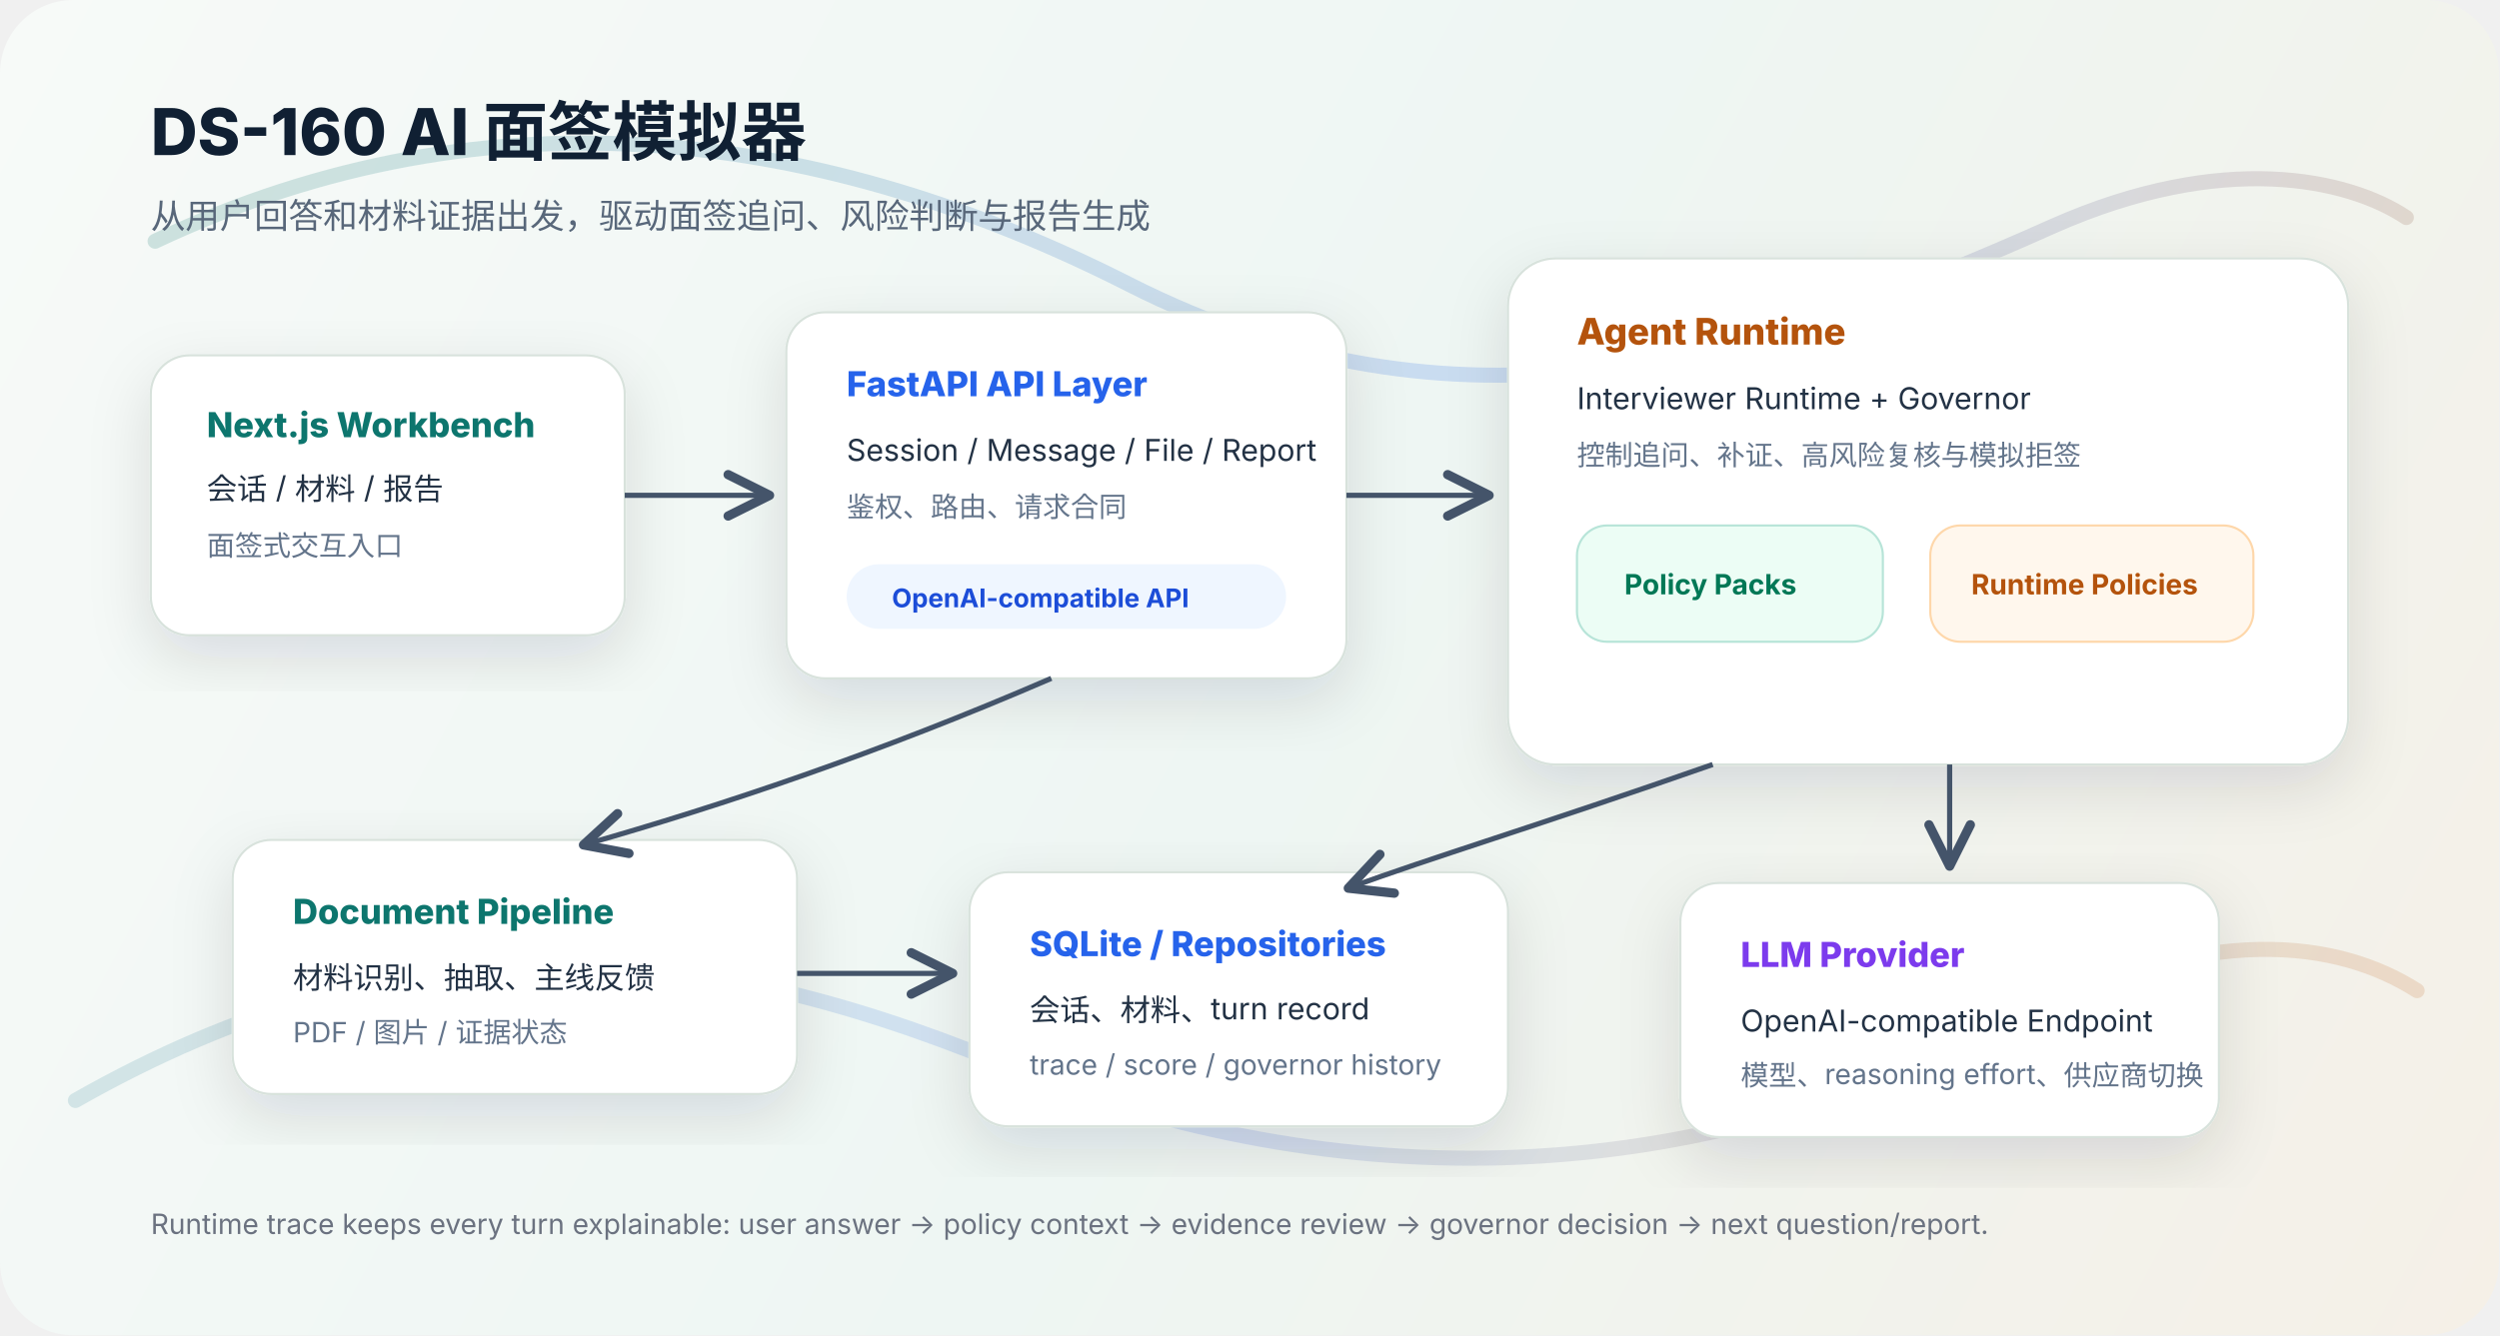
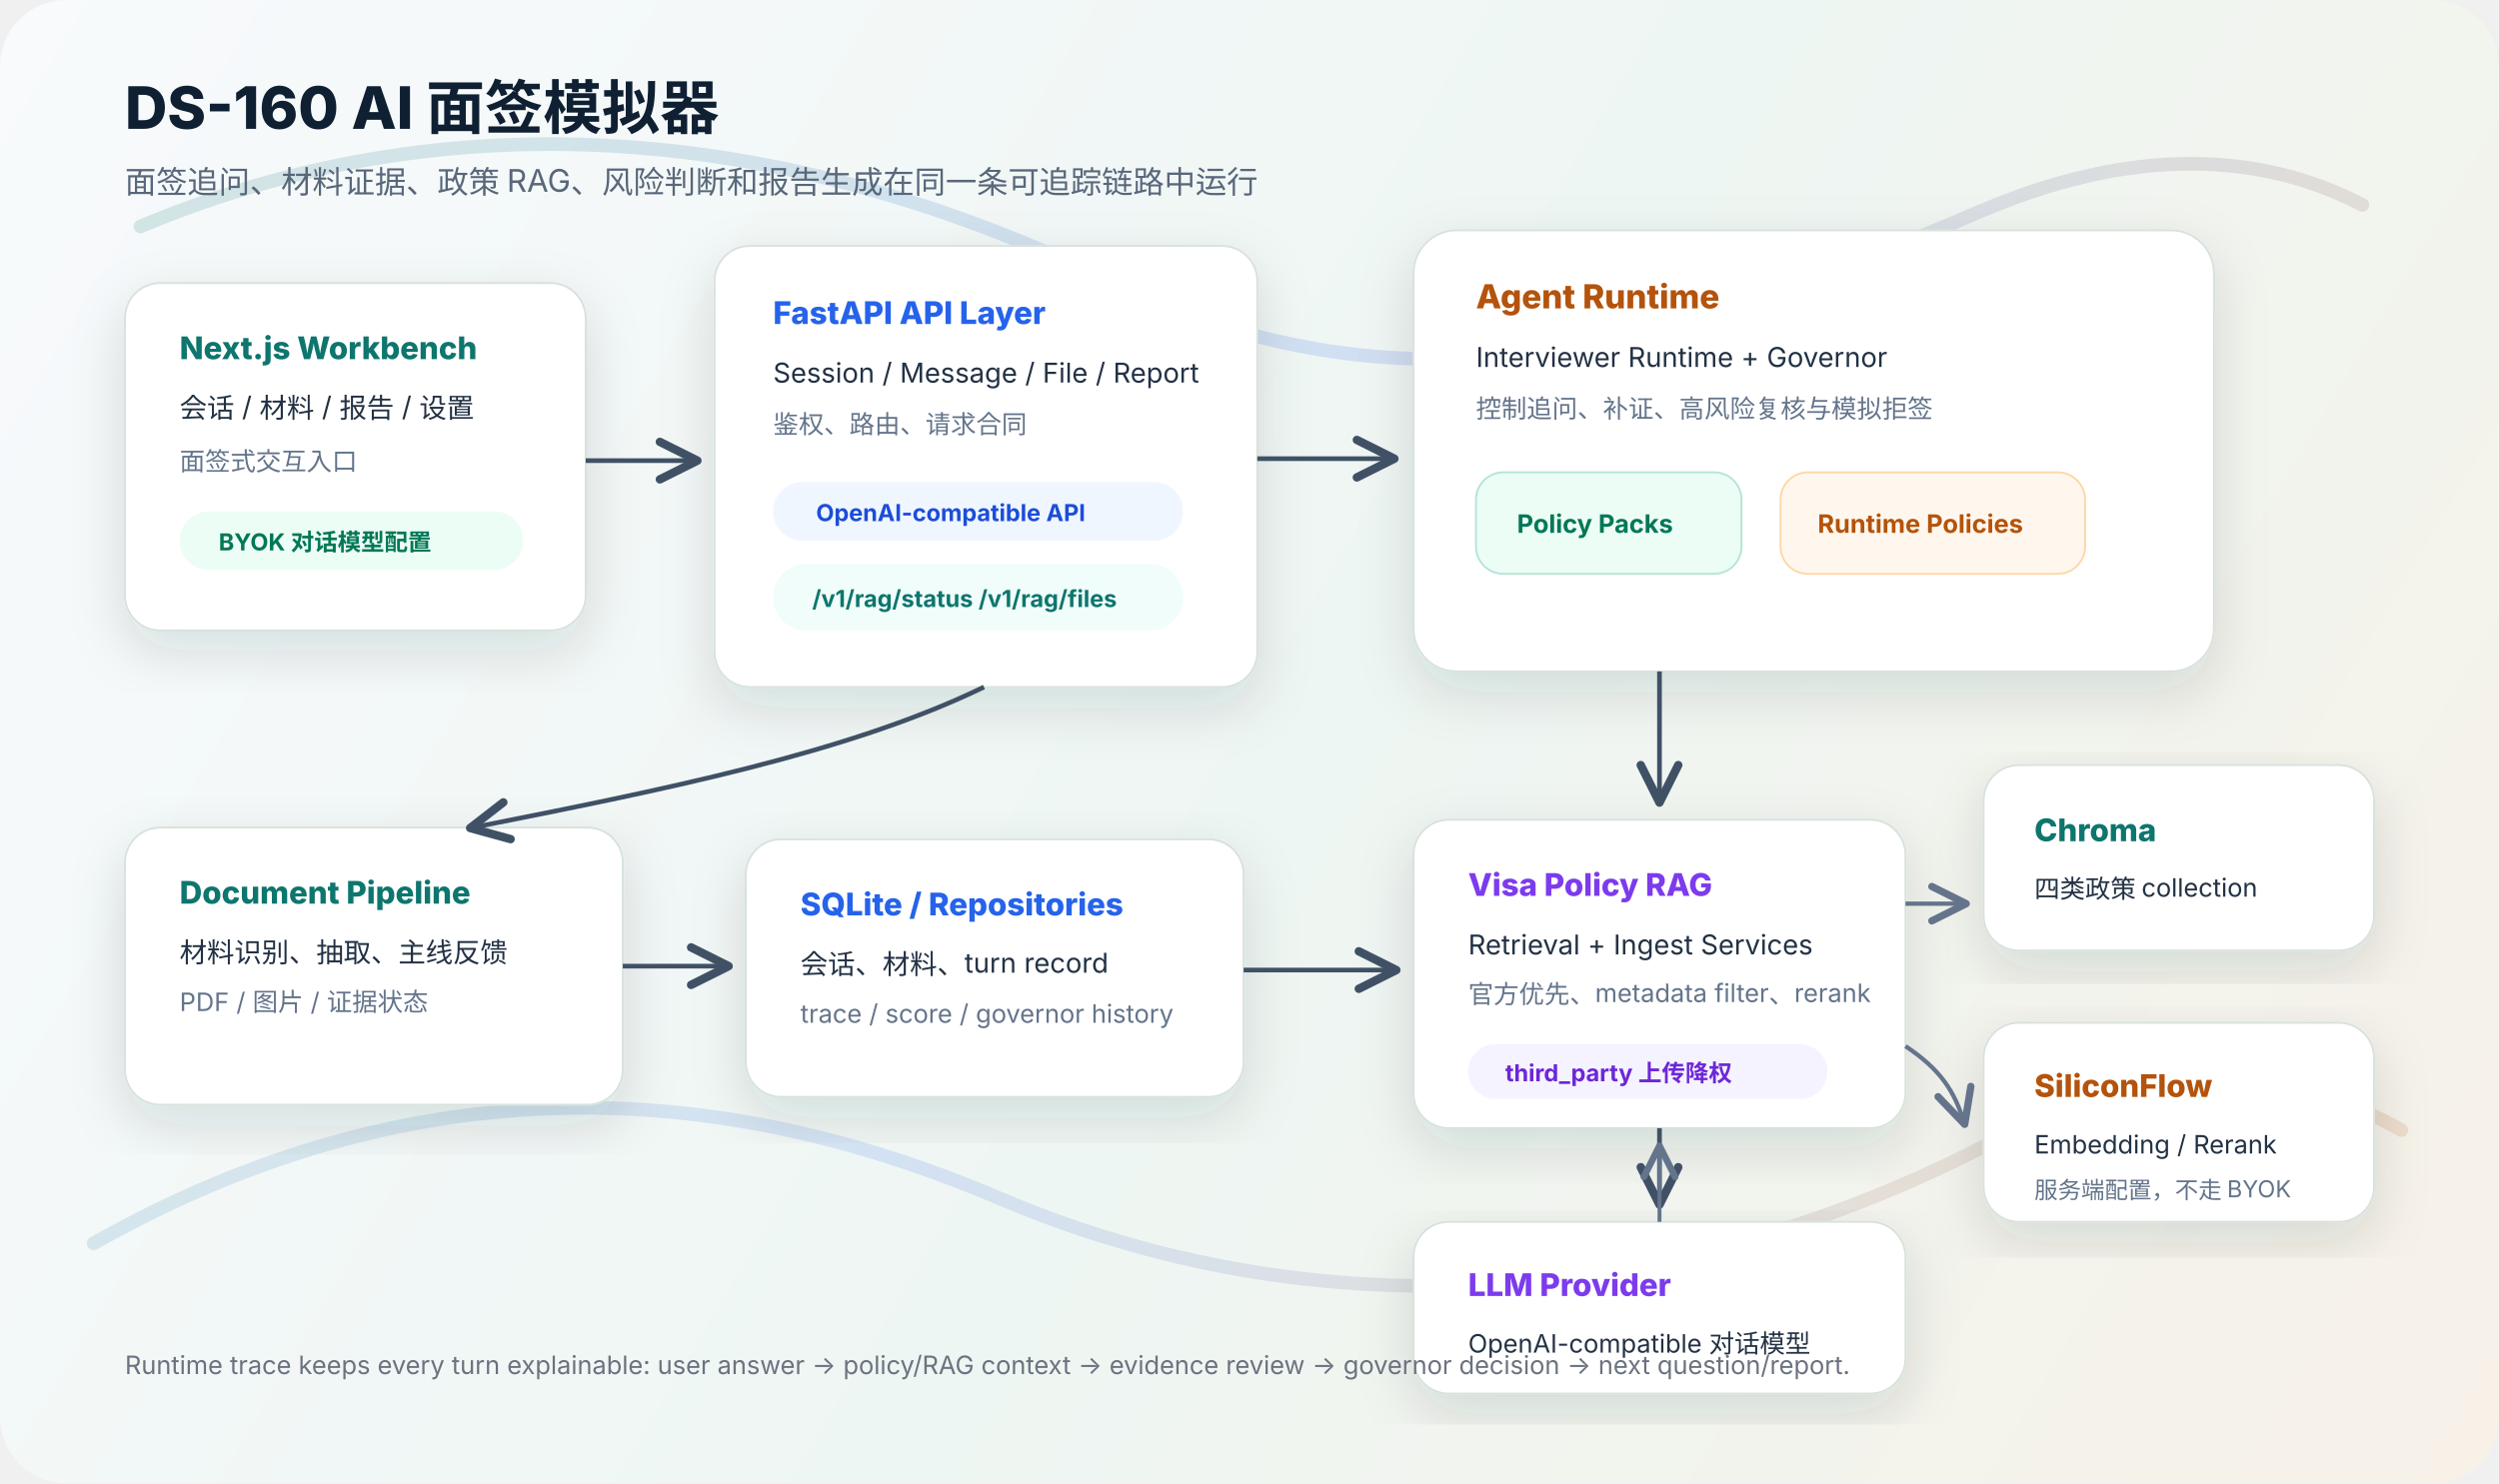
- <svg xmlns="http://www.w3.org/2000/svg" width="1160" height="620" viewBox="0 0 1160 620" fill="none" role="img" aria-labelledby="title desc">
+ <svg xmlns="http://www.w3.org/2000/svg" width="1280" height="760" viewBox="0 0 1280 760" fill="none" role="img" aria-labelledby="title desc">
  <defs>
-     <linearGradient id="bg" x1="0" y1="0" x2="1160" y2="620" gradientUnits="userSpaceOnUse">
-       <stop stop-color="#F7FAF8" />
+     <linearGradient id="bg" x1="0" y1="0" x2="1280" y2="760" gradientUnits="userSpaceOnUse">
+       <stop stop-color="#F8FAFC" />
      <stop offset="0.52" stop-color="#EEF6F3" />
-       <stop offset="1" stop-color="#F5F0E7" />
+       <stop offset="1" stop-color="#F7F1E8" />
    </linearGradient>
-     <linearGradient id="accent" x1="115" y1="78" x2="1032" y2="553" gradientUnits="userSpaceOnUse">
+     <linearGradient id="accent" x1="90" y1="80" x2="1175" y2="680" gradientUnits="userSpaceOnUse">
      <stop stop-color="#0F766E" />
-       <stop offset="0.55" stop-color="#2563EB" />
+       <stop offset="0.45" stop-color="#2563EB" />
      <stop offset="1" stop-color="#B45309" />
    </linearGradient>
-     <filter id="shadow" x="-20%" y="-20%" width="140%" height="140%" color-interpolation-filters="sRGB">
-       <feDropShadow dx="0" dy="10" stdDeviation="14" flood-color="#1F2937" flood-opacity="0.12" />
+     <filter id="shadow" x="-18%" y="-18%" width="136%" height="136%" color-interpolation-filters="sRGB">
+       <feDropShadow dx="0" dy="10" stdDeviation="14" flood-color="#1F2937" flood-opacity="0.13" />
    </filter>
    <marker id="arrow" markerWidth="10" markerHeight="10" refX="8.5" refY="5" orient="auto">
-       <path d="M1 1L9 5L1 9" stroke="#44546A" stroke-width="1.8" stroke-linecap="round" stroke-linejoin="round" />
+       <path d="M1 1L9 5L1 9" stroke="#405166" stroke-width="1.8" stroke-linecap="round" stroke-linejoin="round" />
+     </marker>
+     <marker id="softArrow" markerWidth="10" markerHeight="10" refX="8.5" refY="5" orient="auto">
+       <path d="M1 1L9 5L1 9" stroke="#64748B" stroke-width="1.7" stroke-linecap="round" stroke-linejoin="round" />
    </marker>
  </defs>
-   <rect width="1160" height="620" rx="34" fill="url(#bg)" />
-   <path d="M72 112C229 38 384 61 524 132C676 209 810 169 953 105C1032 70 1090 83 1117 101" stroke="url(#accent)" stroke-width="7" stroke-linecap="round" opacity="0.18" />
-   <path d="M35 511C188 424 321 435 463 493C614 555 778 556 933 475C1025 427 1086 437 1122 460" stroke="url(#accent)" stroke-width="7" stroke-linecap="round" opacity="0.15" />
-   <text x="70" y="72" fill="#102033" font-family="Inter, ui-sans-serif, system-ui, -apple-system, BlinkMacSystemFont, 'Segoe UI', sans-serif" font-size="30" font-weight="760">DS-160 AI 面签模拟器</text>
-   <text x="70" y="106" fill="#58677A" font-family="Inter, ui-sans-serif, system-ui, -apple-system, BlinkMacSystemFont, 'Segoe UI', sans-serif" font-size="16">从用户回答和材料证据出发，驱动面签追问、风险判断与报告生成</text>
+   <rect width="1280" height="760" rx="34" fill="url(#bg)" />
+   <path d="M72 116C241 45 416 70 568 144C725 220 856 176 1015 108C1102 71 1166 82 1210 105" stroke="url(#accent)" stroke-width="7" stroke-linecap="round" opacity="0.16" />
+   <path d="M48 637C211 545 367 552 512 614C672 682 850 672 1015 588C1112 539 1181 551 1230 579" stroke="url(#accent)" stroke-width="7" stroke-linecap="round" opacity="0.14" />
+   <text x="64" y="66" fill="#102033" font-family="Inter, ui-sans-serif, system-ui, -apple-system, BlinkMacSystemFont, 'Segoe UI', sans-serif" font-size="30" font-weight="760">DS-160 AI 面签模拟器</text>
+   <text x="64" y="99" fill="#58677A" font-family="Inter, ui-sans-serif, system-ui, -apple-system, BlinkMacSystemFont, 'Segoe UI', sans-serif" font-size="16">面签追问、材料证据、政策 RAG、风险判断和报告生成在同一条可追踪链路中运行</text>
  <g filter="url(#shadow)">
-     <rect x="70" y="165" width="220" height="130" rx="18" fill="#FFFFFF" stroke="#D8E2DC" />
-     <text x="96" y="203" fill="#0F766E" font-family="Inter, ui-sans-serif, system-ui" font-size="16" font-weight="760">Next.js Workbench</text>
-     <text x="96" y="232" fill="#243244" font-family="Inter, ui-sans-serif, system-ui" font-size="14">会话 / 材料 / 报告</text>
-     <text x="96" y="258" fill="#64748B" font-family="Inter, ui-sans-serif, system-ui" font-size="13">面签式交互入口</text>
+     <rect x="64" y="145" width="236" height="178" rx="18" fill="#FFFFFF" stroke="#D8E2DC" />
+     <text x="92" y="184" fill="#0F766E" font-family="Inter, ui-sans-serif, system-ui" font-size="16" font-weight="760">Next.js Workbench</text>
+     <text x="92" y="214" fill="#243244" font-family="Inter, ui-sans-serif, system-ui" font-size="14">会话 / 材料 / 报告 / 设置</text>
+     <text x="92" y="241" fill="#64748B" font-family="Inter, ui-sans-serif, system-ui" font-size="13">面签式交互入口</text>
+     <rect x="92" y="262" width="176" height="30" rx="15" fill="#ECFDF5" />
+     <text x="112" y="282" fill="#047857" font-family="Inter, ui-sans-serif, system-ui" font-size="12" font-weight="650">BYOK 对话模型配置</text>
  </g>
  <g filter="url(#shadow)">
-     <rect x="365" y="145" width="260" height="170" rx="18" fill="#FFFFFF" stroke="#D8E2DC" />
-     <text x="393" y="184" fill="#2563EB" font-family="Inter, ui-sans-serif, system-ui" font-size="16" font-weight="760">FastAPI API Layer</text>
-     <text x="393" y="214" fill="#243244" font-family="Inter, ui-sans-serif, system-ui" font-size="14">Session / Message / File / Report</text>
-     <text x="393" y="240" fill="#64748B" font-family="Inter, ui-sans-serif, system-ui" font-size="13">鉴权、路由、请求合同</text>
-     <rect x="393" y="262" width="204" height="30" rx="15" fill="#EFF6FF" />
-     <text x="414" y="282" fill="#1D4ED8" font-family="Inter, ui-sans-serif, system-ui" font-size="12" font-weight="650">OpenAI-compatible API</text>
+     <rect x="366" y="126" width="278" height="226" rx="18" fill="#FFFFFF" stroke="#D8E2DC" />
+     <text x="396" y="166" fill="#2563EB" font-family="Inter, ui-sans-serif, system-ui" font-size="16" font-weight="760">FastAPI API Layer</text>
+     <text x="396" y="196" fill="#243244" font-family="Inter, ui-sans-serif, system-ui" font-size="14">Session / Message / File / Report</text>
+     <text x="396" y="222" fill="#64748B" font-family="Inter, ui-sans-serif, system-ui" font-size="13">鉴权、路由、请求合同</text>
+     <rect x="396" y="247" width="210" height="30" rx="15" fill="#EFF6FF" />
+     <text x="418" y="267" fill="#1D4ED8" font-family="Inter, ui-sans-serif, system-ui" font-size="12" font-weight="650">OpenAI-compatible API</text>
+     <rect x="396" y="289" width="210" height="34" rx="17" fill="#F0FDFA" />
+     <text x="416" y="311" fill="#0F766E" font-family="Inter, ui-sans-serif, system-ui" font-size="12" font-weight="700">/v1/rag/status  /v1/rag/files</text>
  </g>
  <g filter="url(#shadow)">
-     <rect x="700" y="120" width="390" height="235" rx="22" fill="#FFFFFF" stroke="#D8E2DC" />
-     <text x="732" y="160" fill="#B45309" font-family="Inter, ui-sans-serif, system-ui" font-size="17" font-weight="760">Agent Runtime</text>
-     <text x="732" y="190" fill="#243244" font-family="Inter, ui-sans-serif, system-ui" font-size="14">Interviewer Runtime + Governor</text>
-     <text x="732" y="216" fill="#64748B" font-family="Inter, ui-sans-serif, system-ui" font-size="13">控制追问、补证、高风险复核与模拟拒签</text>
-     <rect x="732" y="244" width="142" height="54" rx="14" fill="#ECFDF5" stroke="#B7E4D8" />
-     <text x="754" y="276" fill="#047857" font-family="Inter, ui-sans-serif, system-ui" font-size="13" font-weight="700">Policy Packs</text>
-     <rect x="896" y="244" width="150" height="54" rx="14" fill="#FFF7ED" stroke="#FED7AA" />
-     <text x="915" y="276" fill="#B45309" font-family="Inter, ui-sans-serif, system-ui" font-size="13" font-weight="700">Runtime Policies</text>
+     <rect x="724" y="118" width="410" height="226" rx="22" fill="#FFFFFF" stroke="#D8E2DC" />
+     <text x="756" y="158" fill="#B45309" font-family="Inter, ui-sans-serif, system-ui" font-size="17" font-weight="760">Agent Runtime</text>
+     <text x="756" y="188" fill="#243244" font-family="Inter, ui-sans-serif, system-ui" font-size="14">Interviewer Runtime + Governor</text>
+     <text x="756" y="214" fill="#64748B" font-family="Inter, ui-sans-serif, system-ui" font-size="13">控制追问、补证、高风险复核与模拟拒签</text>
+     <rect x="756" y="242" width="136" height="52" rx="14" fill="#ECFDF5" stroke="#B7E4D8" />
+     <text x="777" y="273" fill="#047857" font-family="Inter, ui-sans-serif, system-ui" font-size="13" font-weight="700">Policy Packs</text>
+     <rect x="912" y="242" width="156" height="52" rx="14" fill="#FFF7ED" stroke="#FED7AA" />
+     <text x="931" y="273" fill="#B45309" font-family="Inter, ui-sans-serif, system-ui" font-size="13" font-weight="700">Runtime Policies</text>
  </g>
  <g filter="url(#shadow)">
-     <rect x="108" y="390" width="262" height="118" rx="18" fill="#FFFFFF" stroke="#D8E2DC" />
-     <text x="136" y="429" fill="#0F766E" font-family="Inter, ui-sans-serif, system-ui" font-size="16" font-weight="760">Document Pipeline</text>
-     <text x="136" y="459" fill="#243244" font-family="Inter, ui-sans-serif, system-ui" font-size="14">材料识别、抽取、主线反馈</text>
-     <text x="136" y="484" fill="#64748B" font-family="Inter, ui-sans-serif, system-ui" font-size="13">PDF / 图片 / 证据状态</text>
+     <rect x="64" y="424" width="255" height="142" rx="18" fill="#FFFFFF" stroke="#D8E2DC" />
+     <text x="92" y="463" fill="#0F766E" font-family="Inter, ui-sans-serif, system-ui" font-size="16" font-weight="760">Document Pipeline</text>
+     <text x="92" y="493" fill="#243244" font-family="Inter, ui-sans-serif, system-ui" font-size="14">材料识别、抽取、主线反馈</text>
+     <text x="92" y="518" fill="#64748B" font-family="Inter, ui-sans-serif, system-ui" font-size="13">PDF / 图片 / 证据状态</text>
  </g>
  <g filter="url(#shadow)">
-     <rect x="450" y="405" width="250" height="118" rx="18" fill="#FFFFFF" stroke="#D8E2DC" />
-     <text x="478" y="444" fill="#2563EB" font-family="Inter, ui-sans-serif, system-ui" font-size="16" font-weight="760">SQLite / Repositories</text>
-     <text x="478" y="474" fill="#243244" font-family="Inter, ui-sans-serif, system-ui" font-size="14">会话、材料、turn record</text>
-     <text x="478" y="499" fill="#64748B" font-family="Inter, ui-sans-serif, system-ui" font-size="13">trace / score / governor history</text>
+     <rect x="382" y="430" width="255" height="132" rx="18" fill="#FFFFFF" stroke="#D8E2DC" />
+     <text x="410" y="469" fill="#2563EB" font-family="Inter, ui-sans-serif, system-ui" font-size="16" font-weight="760">SQLite / Repositories</text>
+     <text x="410" y="499" fill="#243244" font-family="Inter, ui-sans-serif, system-ui" font-size="14">会话、材料、turn record</text>
+     <text x="410" y="524" fill="#64748B" font-family="Inter, ui-sans-serif, system-ui" font-size="13">trace / score / governor history</text>
  </g>
  <g filter="url(#shadow)">
-     <rect x="780" y="410" width="250" height="118" rx="18" fill="#FFFFFF" stroke="#D8E2DC" />
-     <text x="808" y="449" fill="#7C3AED" font-family="Inter, ui-sans-serif, system-ui" font-size="16" font-weight="760">LLM Provider</text>
-     <text x="808" y="479" fill="#243244" font-family="Inter, ui-sans-serif, system-ui" font-size="14">OpenAI-compatible Endpoint</text>
-     <text x="808" y="504" fill="#64748B" font-family="Inter, ui-sans-serif, system-ui" font-size="13">模型、reasoning effort、供应商切换</text>
+     <rect x="724" y="420" width="252" height="158" rx="18" fill="#FFFFFF" stroke="#D8E2DC" />
+     <text x="752" y="459" fill="#7C3AED" font-family="Inter, ui-sans-serif, system-ui" font-size="16" font-weight="760">Visa Policy RAG</text>
+     <text x="752" y="489" fill="#243244" font-family="Inter, ui-sans-serif, system-ui" font-size="14">Retrieval + Ingest Services</text>
+     <text x="752" y="514" fill="#64748B" font-family="Inter, ui-sans-serif, system-ui" font-size="13">官方优先、metadata filter、rerank</text>
+     <rect x="752" y="535" width="184" height="28" rx="14" fill="#F5F3FF" />
+     <text x="771" y="554" fill="#6D28D9" font-family="Inter, ui-sans-serif, system-ui" font-size="12" font-weight="650">third_party 上传降权</text>
  </g>
-   <path d="M290 230H356" stroke="#44546A" stroke-width="2.4" marker-end="url(#arrow)" />
-   <path d="M625 230H690" stroke="#44546A" stroke-width="2.4" marker-end="url(#arrow)" />
-   <path d="M795 355C715 383 662 399 627 412" stroke="#44546A" stroke-width="2.4" marker-end="url(#arrow)" />
-   <path d="M488 315C407 350 335 374 272 392" stroke="#44546A" stroke-width="2.4" marker-end="url(#arrow)" />
-   <path d="M370 452H441" stroke="#44546A" stroke-width="2.4" marker-end="url(#arrow)" />
-   <path d="M905 355V401" stroke="#44546A" stroke-width="2.4" marker-end="url(#arrow)" />
-   <text x="70" y="573" fill="#6B7280" font-family="Inter, ui-sans-serif, system-ui" font-size="13">Runtime trace keeps every turn explainable: user answer → policy context → evidence review → governor decision → next question/report.</text>
+   <g filter="url(#shadow)">
+     <rect x="1016" y="392" width="200" height="95" rx="18" fill="#FFFFFF" stroke="#D8E2DC" />
+     <text x="1042" y="431" fill="#0F766E" font-family="Inter, ui-sans-serif, system-ui" font-size="16" font-weight="760">Chroma</text>
+     <text x="1042" y="460" fill="#243244" font-family="Inter, ui-sans-serif, system-ui" font-size="13">四类政策 collection</text>
+   </g>
+   <g filter="url(#shadow)">
+     <rect x="1016" y="524" width="200" height="102" rx="18" fill="#FFFFFF" stroke="#D8E2DC" />
+     <text x="1042" y="562" fill="#B45309" font-family="Inter, ui-sans-serif, system-ui" font-size="16" font-weight="760">SiliconFlow</text>
+     <text x="1042" y="591" fill="#243244" font-family="Inter, ui-sans-serif, system-ui" font-size="13">Embedding / Rerank</text>
+     <text x="1042" y="614" fill="#64748B" font-family="Inter, ui-sans-serif, system-ui" font-size="12">服务端配置，不走 BYOK</text>
+   </g>
+   <g filter="url(#shadow)">
+     <rect x="724" y="626" width="252" height="88" rx="18" fill="#FFFFFF" stroke="#D8E2DC" />
+     <text x="752" y="664" fill="#7C3AED" font-family="Inter, ui-sans-serif, system-ui" font-size="16" font-weight="760">LLM Provider</text>
+     <text x="752" y="693" fill="#243244" font-family="Inter, ui-sans-serif, system-ui" font-size="13">OpenAI-compatible 对话模型</text>
+   </g>
+   <path d="M300 236H356" stroke="#405166" stroke-width="2.4" marker-end="url(#arrow)" />
+   <path d="M644 235H713" stroke="#405166" stroke-width="2.4" marker-end="url(#arrow)" />
+   <path d="M504 352C434 386 338 405 242 424" stroke="#405166" stroke-width="2.4" marker-end="url(#arrow)" />
+   <path d="M319 495H372" stroke="#405166" stroke-width="2.4" marker-end="url(#arrow)" />
+   <path d="M637 497H714" stroke="#405166" stroke-width="2.4" marker-end="url(#arrow)" />
+   <path d="M850 344V410" stroke="#405166" stroke-width="2.4" marker-end="url(#arrow)" />
+   <path d="M976 463H1006" stroke="#64748B" stroke-width="2.2" marker-end="url(#softArrow)" />
+   <path d="M976 536C994 548 1001 559 1006 575" stroke="#64748B" stroke-width="2.2" marker-end="url(#softArrow)" />
+   <path d="M850 578V616" stroke="#405166" stroke-width="2.4" marker-end="url(#arrow)" />
+   <path d="M850 626V588" stroke="#64748B" stroke-width="2" marker-end="url(#softArrow)" />
+   <text x="64" y="704" fill="#6B7280" font-family="Inter, ui-sans-serif, system-ui" font-size="13">Runtime trace keeps every turn explainable: user answer → policy/RAG context → evidence review → governor decision → next question/report.</text>
</svg>
